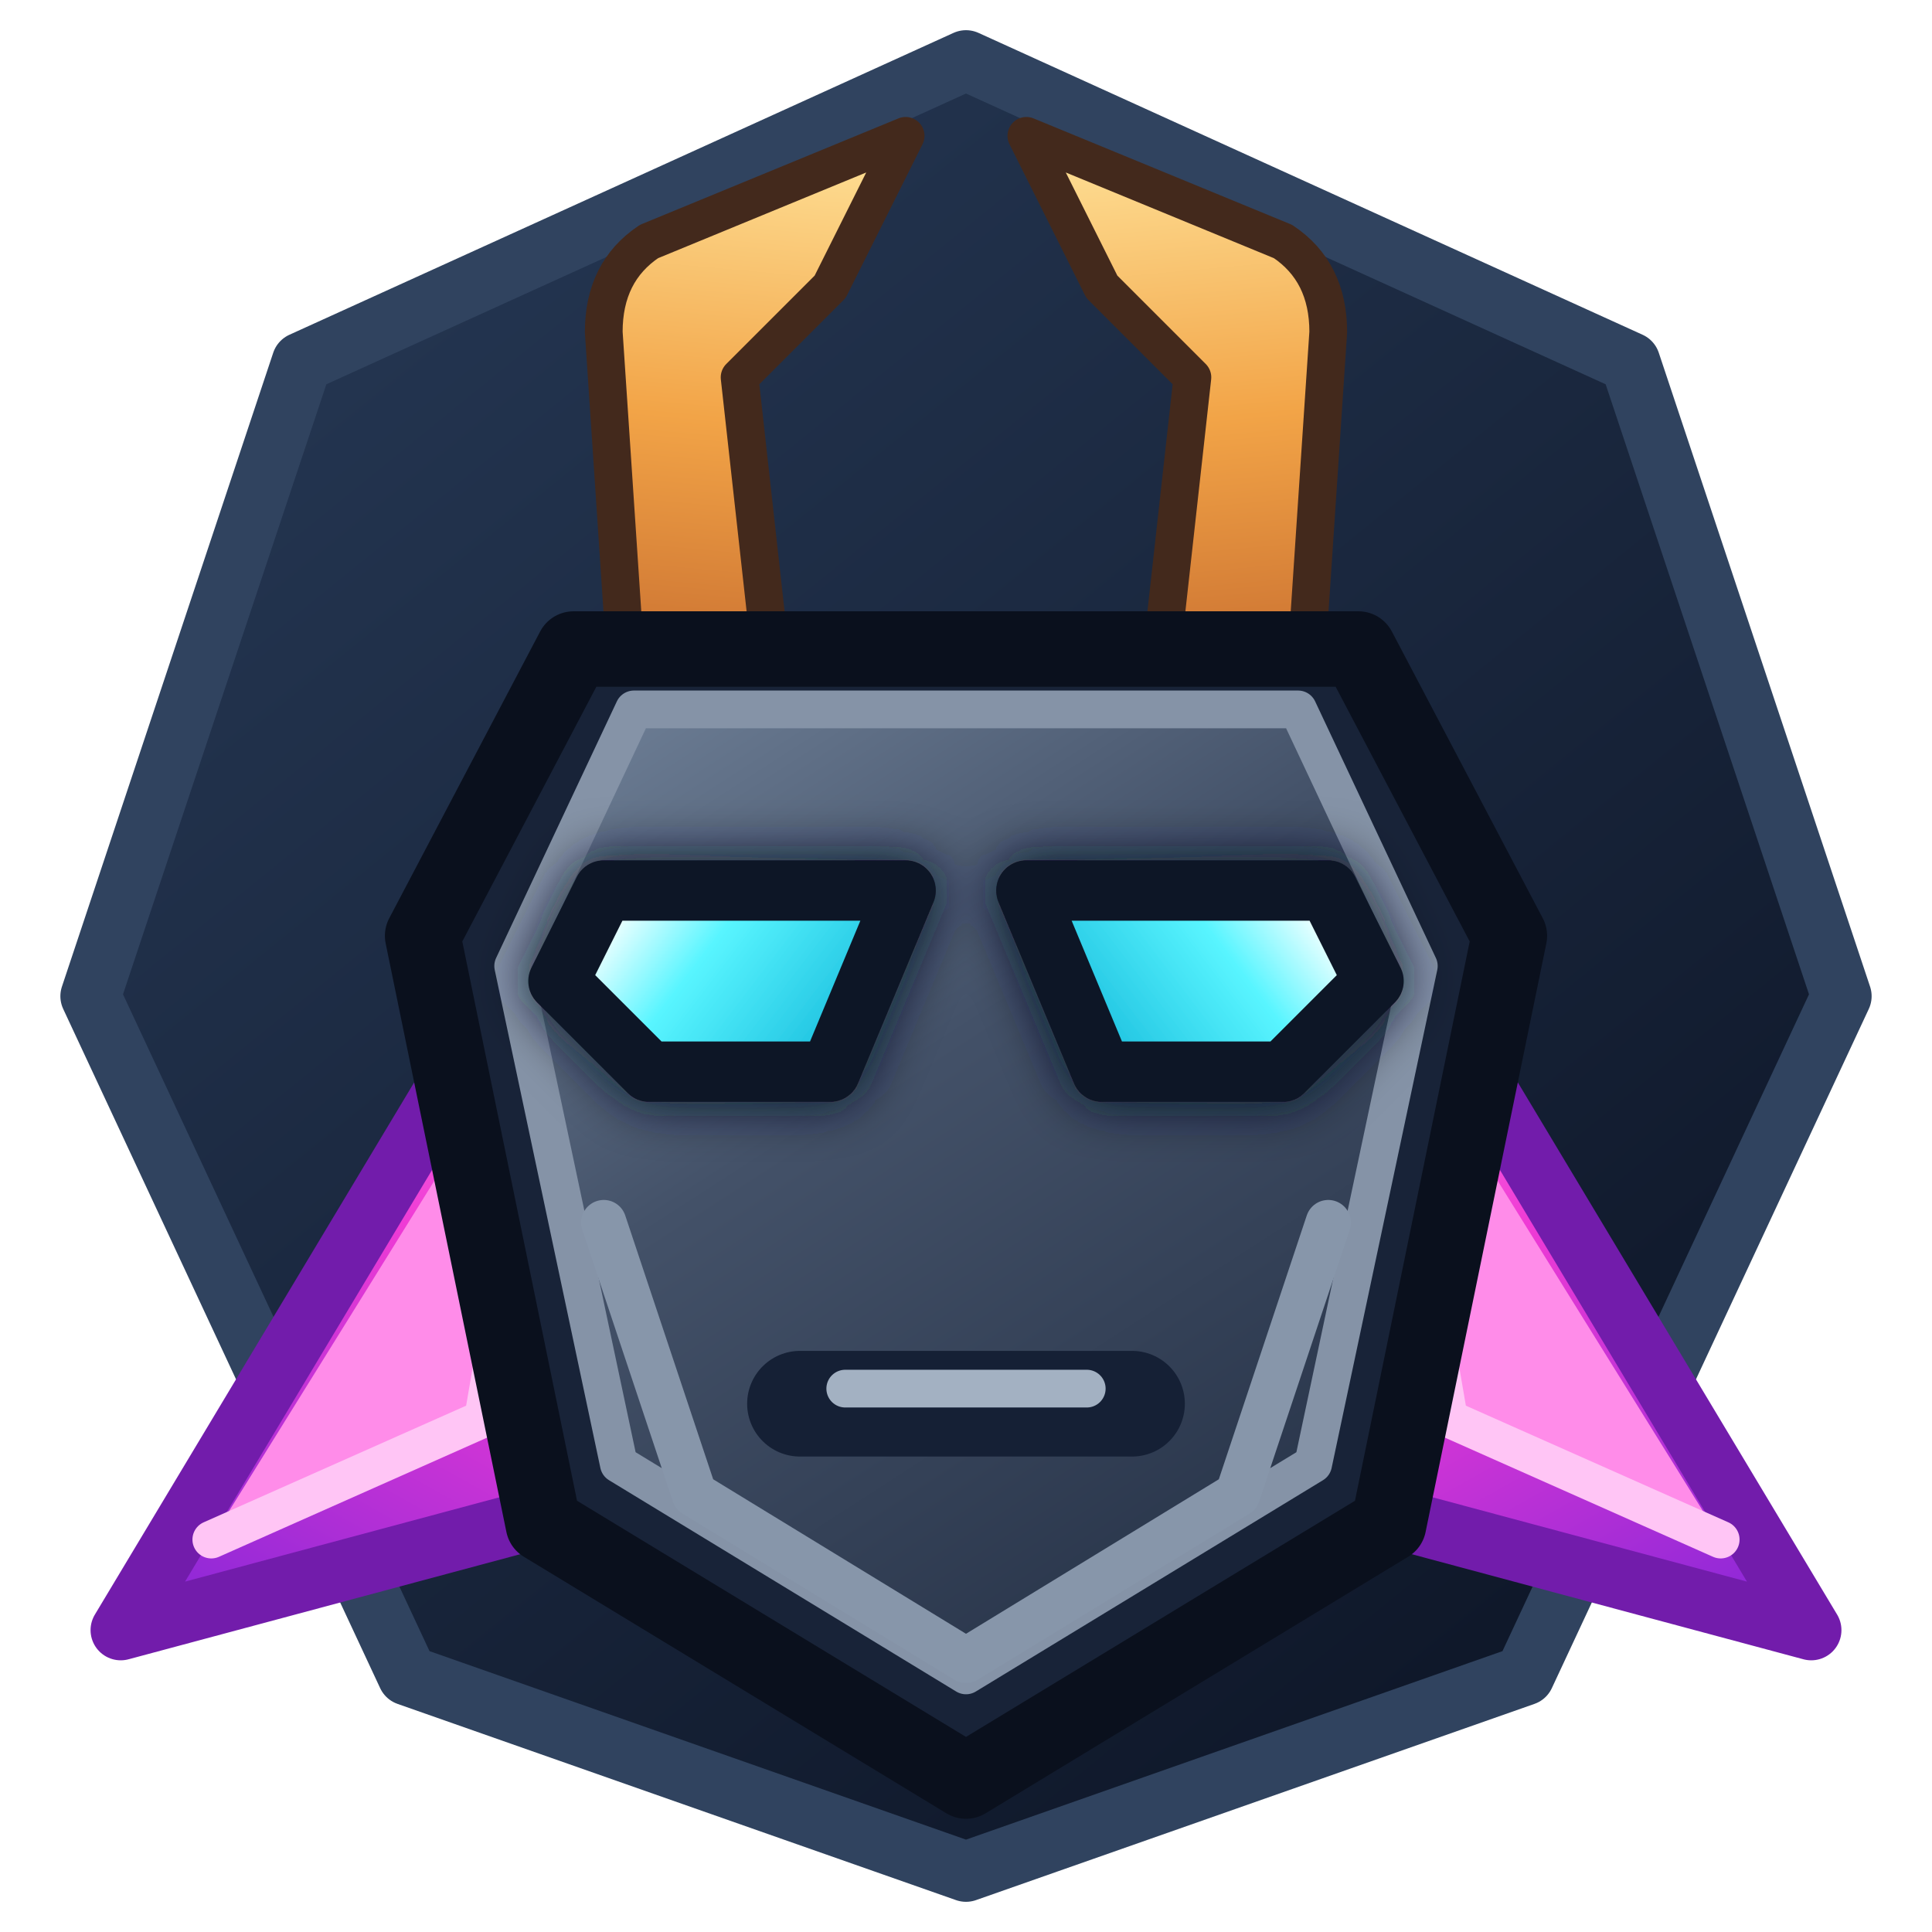
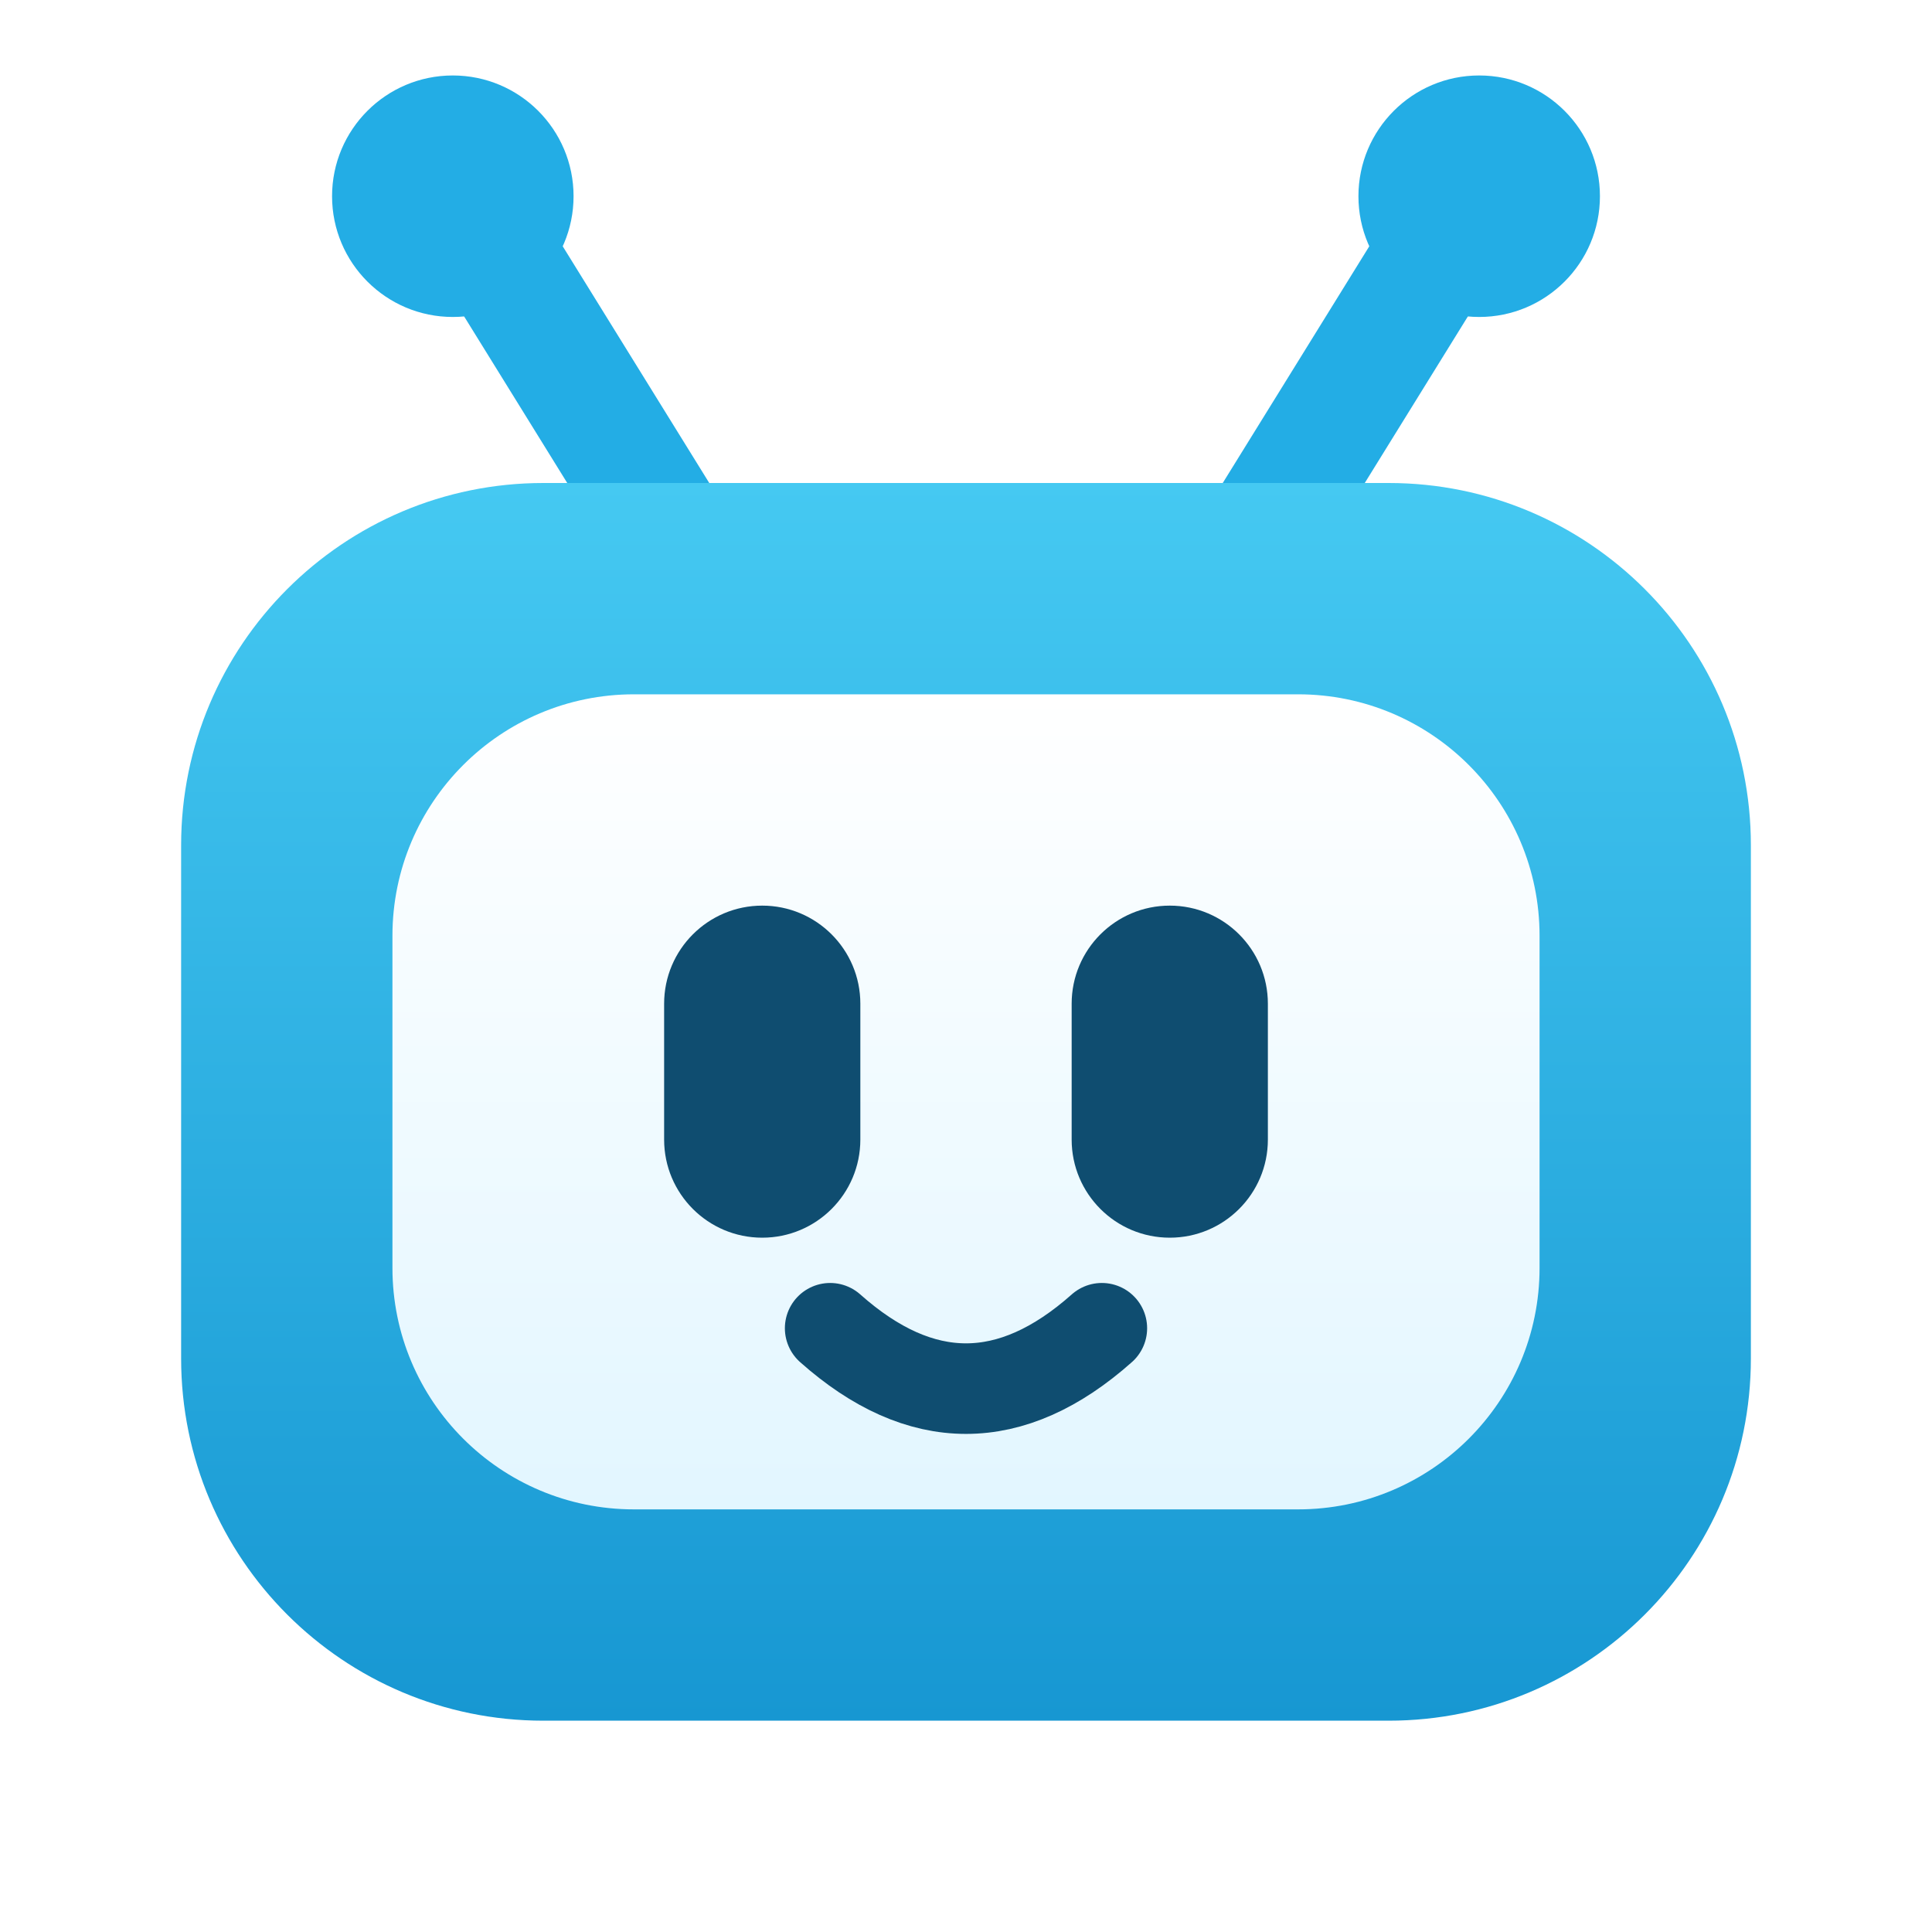
<svg xmlns="http://www.w3.org/2000/svg" viewBox="0 0 128 128" role="img" aria-labelledby="title desc">
  <defs>
-     <linearGradient id="bg" x1="20" y1="12" x2="106" y2="118" gradientUnits="userSpaceOnUse">
-       <stop stop-color="#253753" />
-       <stop offset="1" stop-color="#0d1526" />
+     <linearGradient id="body" x1="64" y1="32" x2="64" y2="114" gradientUnits="userSpaceOnUse">
+       <stop stop-color="#45c9f2" />
+       <stop offset="1" stop-color="#1797d2" />
    </linearGradient>
-     <linearGradient id="armor" x1="43" y1="43" x2="85" y2="108" gradientUnits="userSpaceOnUse">
-       <stop stop-color="#6f8097" />
-       <stop offset=".42" stop-color="#435168" />
-       <stop offset="1" stop-color="#263247" />
+     <linearGradient id="screen" x1="64" y1="46" x2="64" y2="100" gradientUnits="userSpaceOnUse">
+       <stop stop-color="#ffffff" />
+       <stop offset="1" stop-color="#e2f6ff" />
    </linearGradient>
-     <linearGradient id="horn" x1="50" y1="8" x2="46" y2="52" gradientUnits="userSpaceOnUse">
-       <stop stop-color="#ffe39a" />
-       <stop offset=".45" stop-color="#f2a447" />
-       <stop offset="1" stop-color="#b95a27" />
-     </linearGradient>
-     <linearGradient id="crystal" x1="38" y1="59" x2="12" y2="106" gradientUnits="userSpaceOnUse">
-       <stop stop-color="#ff9bee" />
-       <stop offset=".46" stop-color="#ef3bd5" />
-       <stop offset="1" stop-color="#8e28d7" />
-     </linearGradient>
-     <linearGradient id="eye" x1="40" y1="62" x2="57" y2="75" gradientUnits="userSpaceOnUse">
-       <stop stop-color="#efffff" />
-       <stop offset=".28" stop-color="#59f5ff" />
-       <stop offset="1" stop-color="#02a9d1" />
-     </linearGradient>
-     <filter id="glow" x="-50%" y="-70%" width="200%" height="240%">
-       <feGaussianBlur stdDeviation="1.8" result="blur" />
-       <feMerge>
-         <feMergeNode in="blur" />
-         <feMergeNode in="SourceGraphic" />
-       </feMerge>
-     </filter>
-     <g id="horn-left" stroke-linejoin="round">
-       <path d="M42 52 40 22q0-4 3-6L60 9l-5 10-6 6 3 27Z" fill="url(#horn)" stroke="#43291c" stroke-width="2.5" />
-     </g>
-     <g id="crystal-left">
-       <path d="m38 58-30 50 41-11Z" fill="url(#crystal)" stroke="#721cab" stroke-width="4" stroke-linejoin="round" />
-       <path d="m37 65-23 37 18-8Z" fill="#ff8ce9" />
-       <path d="m37 65-5 29 12 0Z" fill="#c82bc7" />
-       <path d="M37 65 32 94 14 102" fill="none" stroke="#ffc5f5" stroke-width="2.5" stroke-linecap="round" stroke-linejoin="round" />
-     </g>
-     <g id="eye-left">
-       <path d="M40 59h20l-5 12H43l-6-6Z" fill="url(#eye)" stroke="#101827" stroke-width="4" stroke-linejoin="round" />
-     </g>
  </defs>
-   <path d="M64 4 108 24l14 42-21 45-37 13-37-13L6 66l14-42Z" fill="url(#bg)" stroke="#30435f" stroke-width="4" stroke-linejoin="round" />
-   <use href="#horn-left" />
-   <use href="#horn-left" transform="translate(128 0) scale(-1 1)" />
-   <use href="#crystal-left" />
-   <use href="#crystal-left" transform="translate(128 0) scale(-1 1)" />
-   <path d="M38 43h52l10 19-8 39-28 17-28-17-8-39Z" fill="#182338" stroke="#0a101d" stroke-width="5" stroke-linejoin="round" />
-   <path d="M42 47h44l8 17-7 33-23 14-23-14-7-33Z" fill="url(#armor)" stroke="#8593a7" stroke-width="2.5" stroke-linejoin="round" />
-   <g filter="url(#glow)">
-     <use href="#eye-left" />
-     <use href="#eye-left" transform="translate(128 0) scale(-1 1)" />
+   <g fill="none" stroke="#23ade5" stroke-width="8" stroke-linecap="round">
+     <path d="M46 38 L33 17" />
+     <path d="M82 38 L95 17" />
  </g>
-   <path d="m40 81 6 18 18 11 18-11 6-18" fill="none" stroke="#8796aa" stroke-width="3" stroke-linecap="round" stroke-linejoin="round" />
-   <path d="M53 93h22" stroke="#152035" stroke-width="7" stroke-linecap="round" />
-   <path d="M56 92h16" stroke="#a3b1c2" stroke-width="2.5" stroke-linecap="round" />
+   <circle cx="30" cy="13" r="8" fill="#23ade5" />
+   <circle cx="98" cy="13" r="8" fill="#23ade5" />
+   <rect x="12" y="32" width="104" height="82" rx="24" fill="url(#body)" />
+   <rect x="26" y="46" width="76" height="54" rx="16" fill="url(#screen)" />
+   <g fill="#0f4d70">
+     <rect x="44" y="60" width="13" height="22" rx="6.5" />
+     <rect x="71" y="60" width="13" height="22" rx="6.5" />
+   </g>
+   <path d="M55 88 q9 8 18 0" fill="none" stroke="#0f4d70" stroke-width="6" stroke-linecap="round" />
</svg>
